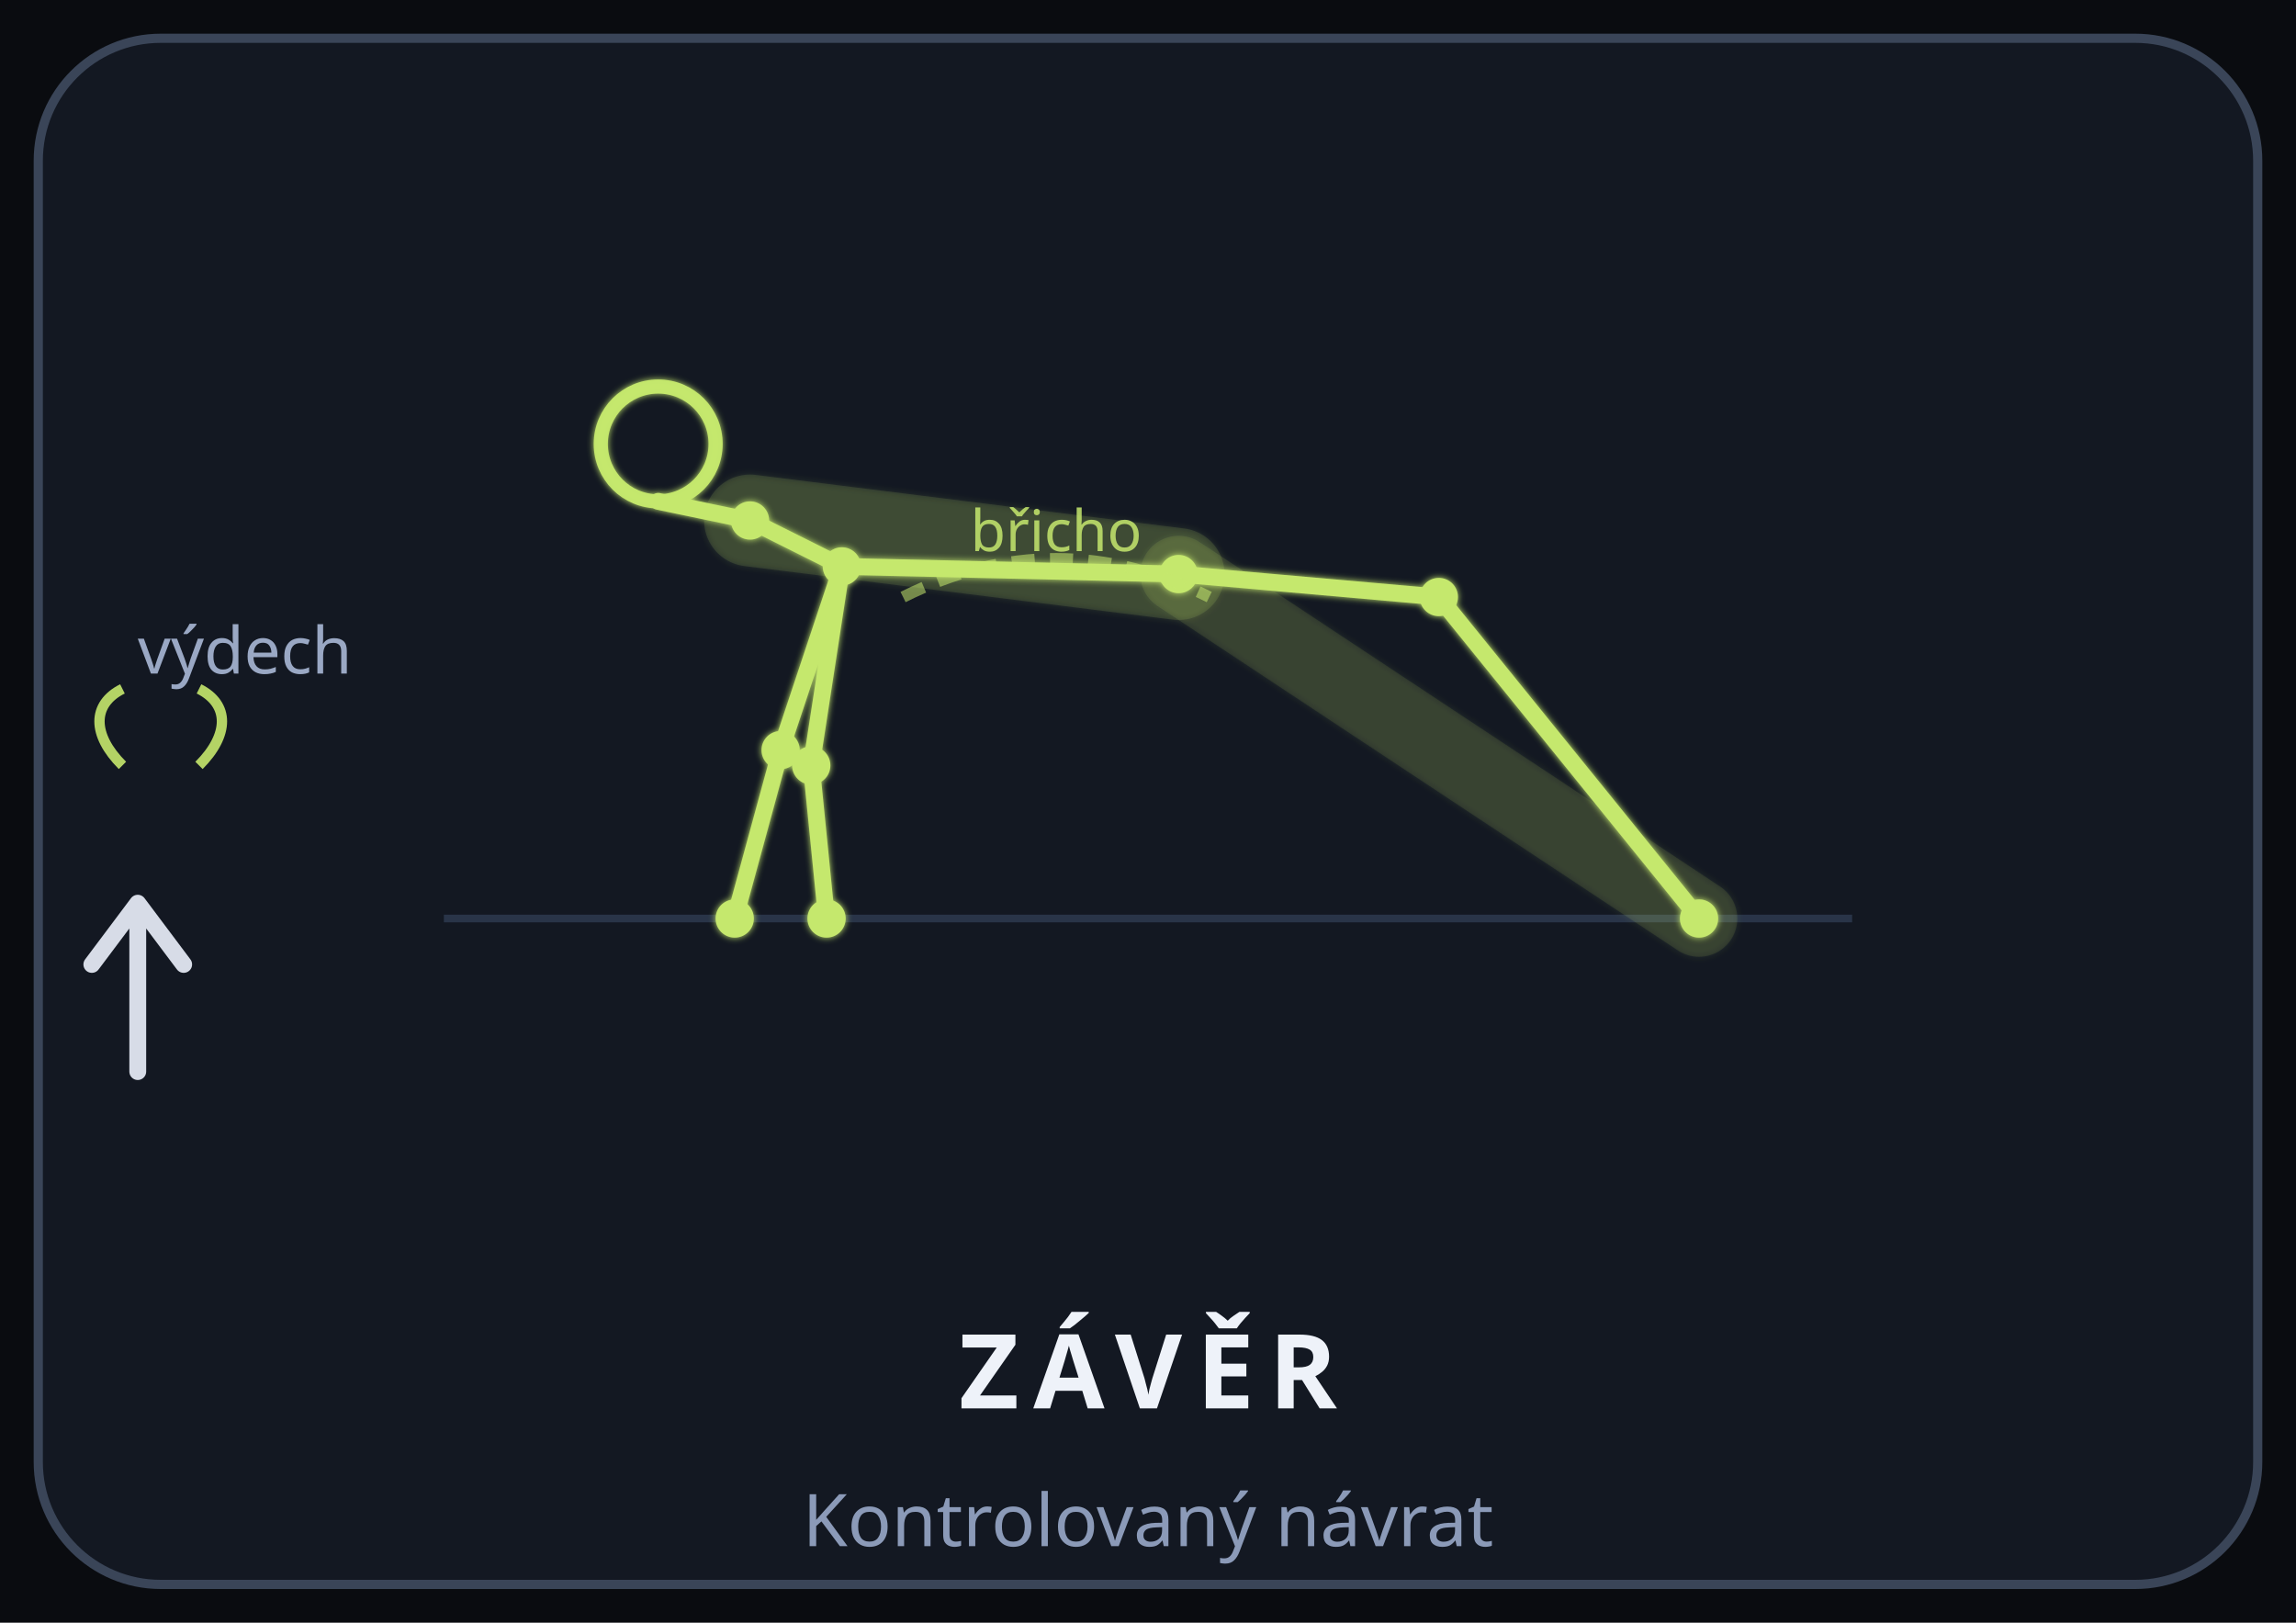
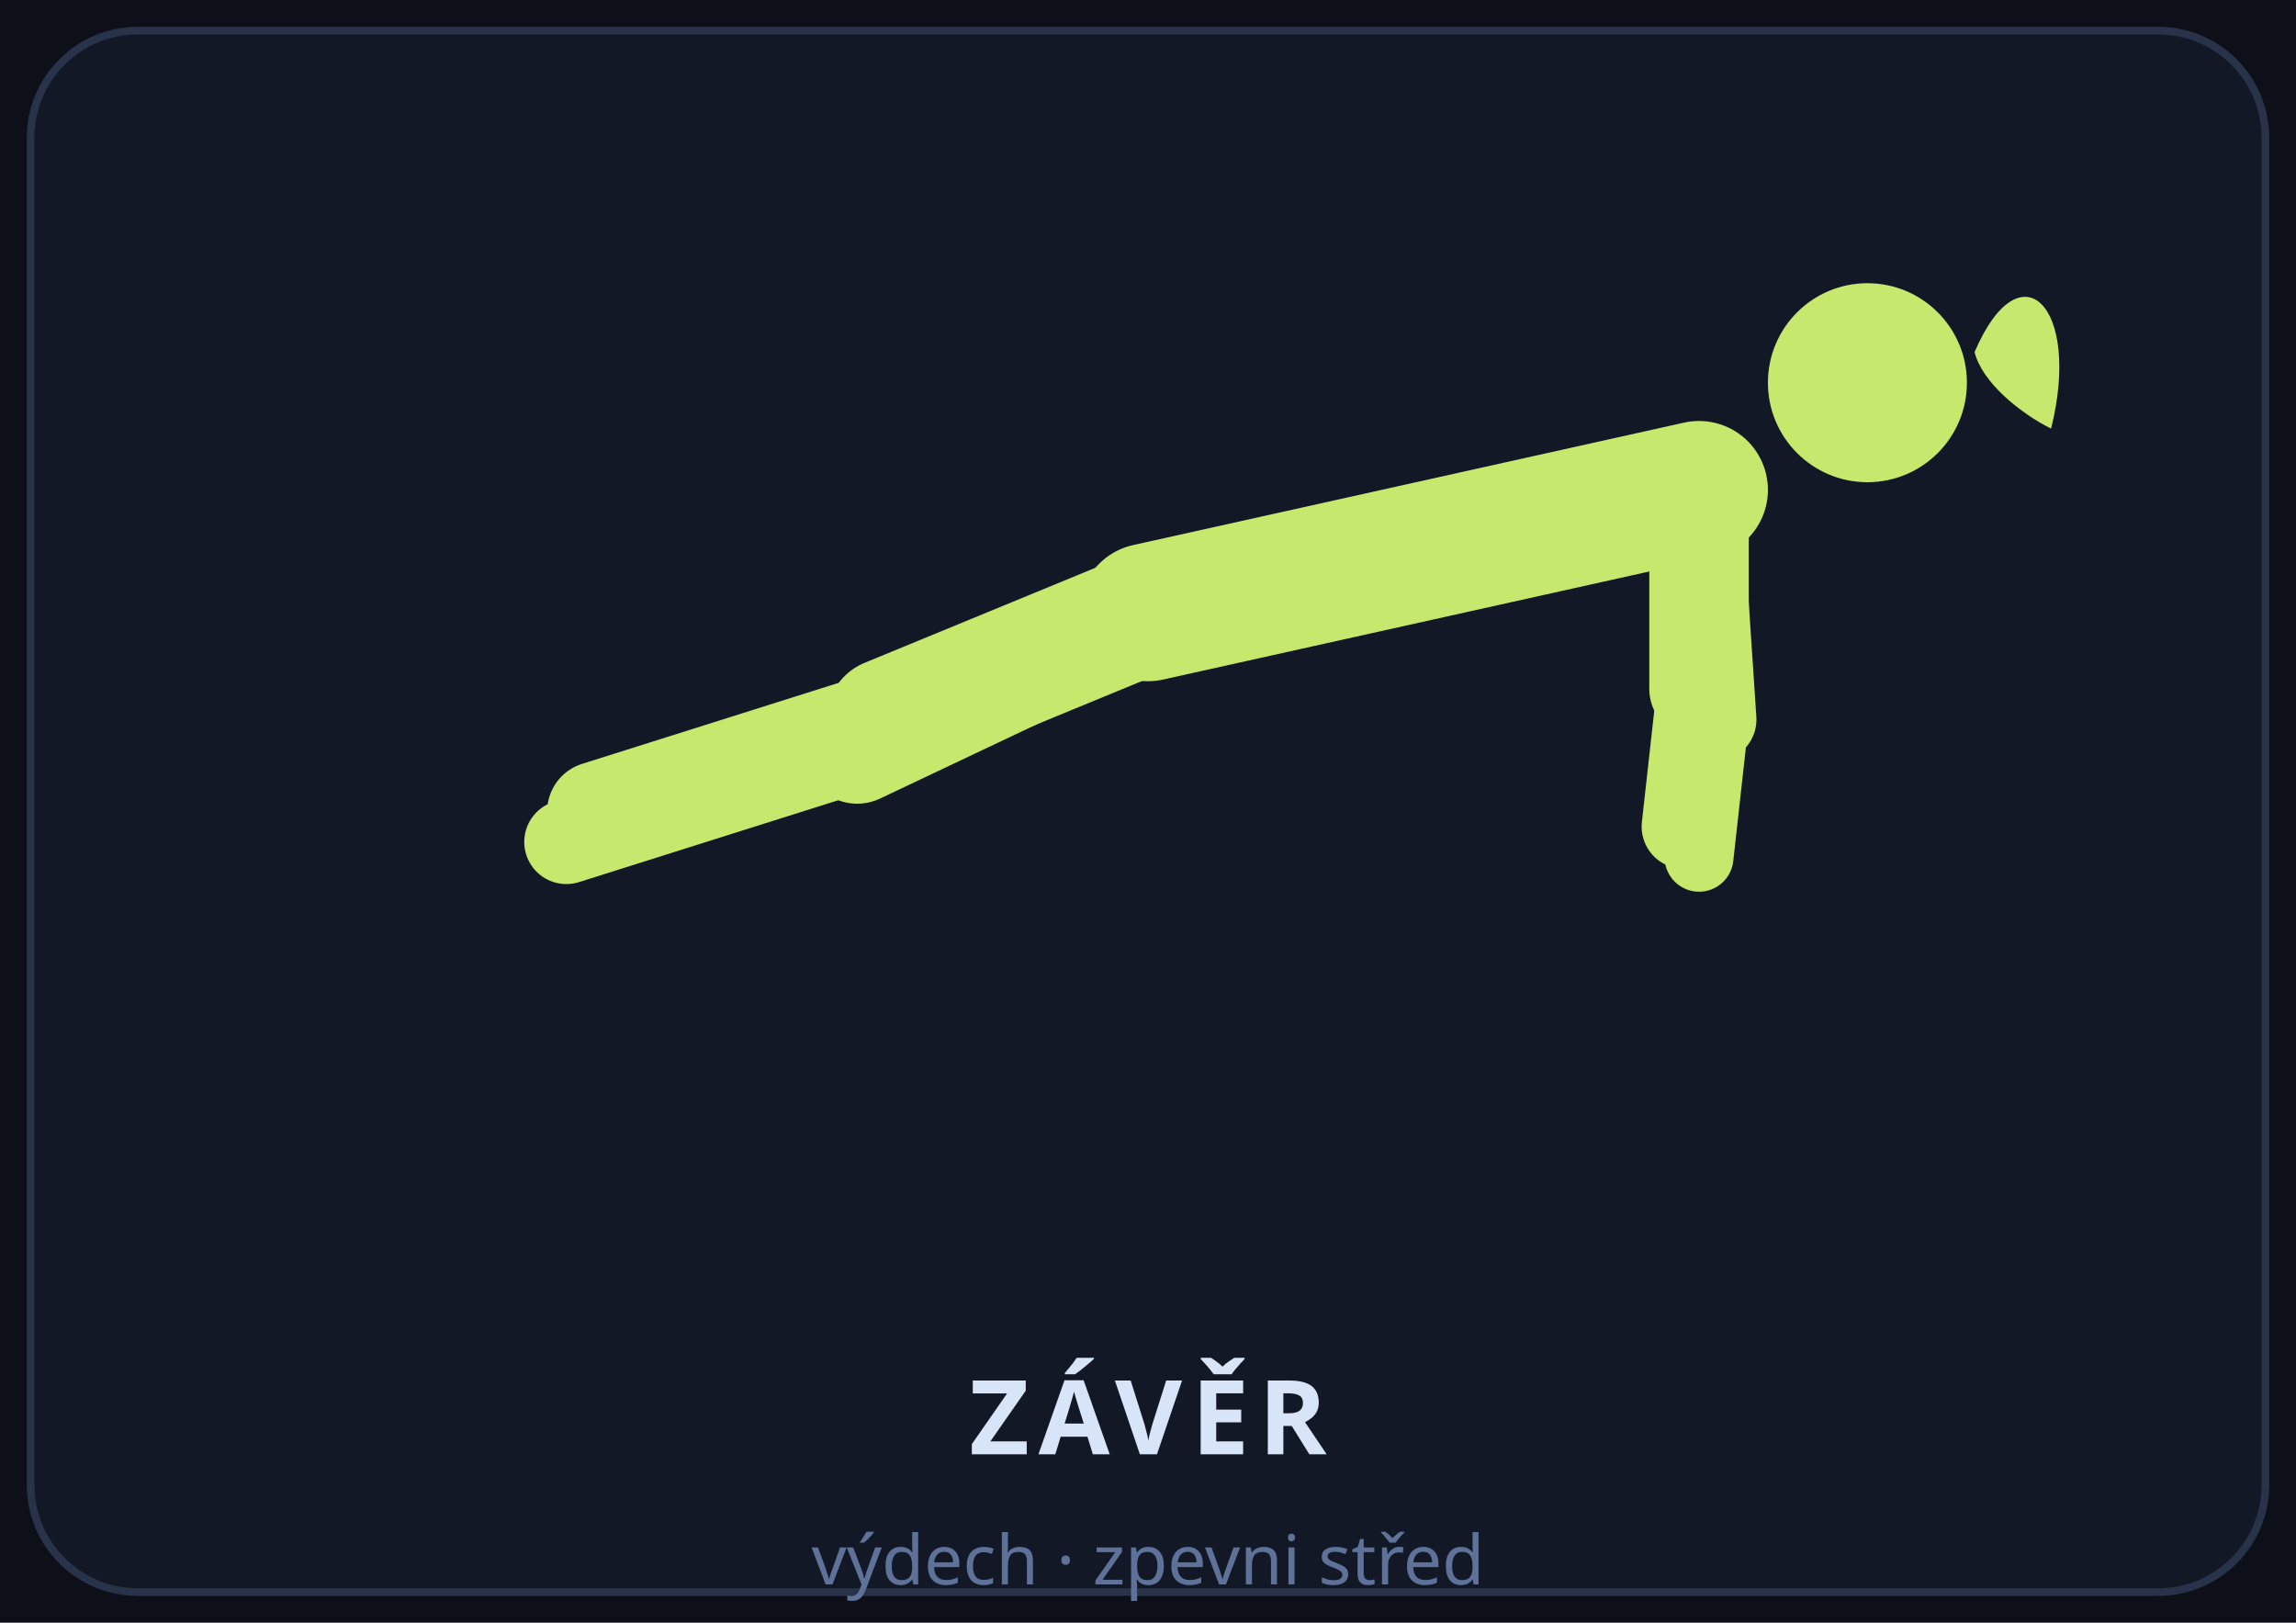
<svg xmlns="http://www.w3.org/2000/svg" viewBox="0 0 300 212" fill="none" aria-hidden="true">
-   <defs>
-     <filter id="sfGlow" x="-40%" y="-40%" width="180%" height="180%">
-       <feGaussianBlur stdDeviation="0.45" result="b" />
-       <feMerge>
-         <feMergeNode in="b" />
-         <feMergeNode in="SourceGraphic" />
-       </feMerge>
-     </filter>
-   </defs>
-   <rect width="300" height="212" fill="#0a0c10" />
-   <rect x="5" y="5" width="290" height="202" rx="16" ry="16" fill="#131822" stroke="#3a4558" stroke-width="1.2" />
-   <g transform="translate(50,12)">
-     <line x1="8" y1="108" x2="192" y2="108" stroke="#4a5f82" stroke-width="1" opacity="0.4" />
-     <g filter="url(#sfGlow)">
-       <line x1="48" y1="56" x2="104" y2="63" stroke="#c5e86d" stroke-width="12" stroke-linecap="round" opacity="0.13" />
-       <line x1="104" y1="63" x2="172" y2="108" stroke="#c5e86d" stroke-width="10" stroke-linecap="round" opacity="0.11" />
-       <circle cx="36" cy="46" r="7.5" stroke="#c5e86d" stroke-width="1.85" fill="none" opacity="0.98" />
-       <path d="M36 53.5 L48 56" stroke="#c5e86d" stroke-width="2.2" stroke-linecap="round" stroke-linejoin="round" />
-       <path d="M48 56 L60 62 L104 63 L138 66 L172 108" stroke="#c5e86d" stroke-width="2.2" stroke-linecap="round" stroke-linejoin="round" />
-       <path d="M60 62 L52 86 L46 108" stroke="#c5e86d" stroke-width="2.2" stroke-linecap="round" stroke-linejoin="round" />
-       <path d="M60 62 L56 88 L58 108" stroke="#c5e86d" stroke-width="2.2" stroke-linecap="round" stroke-linejoin="round" />
-       <circle cx="48" cy="56" r="2.5" fill="#c5e86d" />
-       <circle cx="60" cy="62" r="2.5" fill="#c5e86d" />
-       <circle cx="104" cy="63" r="2.5" fill="#c5e86d" />
-       <circle cx="138" cy="66" r="2.5" fill="#c5e86d" />
-       <circle cx="172" cy="108" r="2.5" fill="#c5e86d" />
-       <circle cx="52" cy="86" r="2.5" fill="#c5e86d" />
-       <circle cx="56" cy="88" r="2.5" fill="#c5e86d" />
-       <circle cx="46" cy="108" r="2.5" fill="#c5e86d" />
-       <circle cx="58" cy="108" r="2.5" fill="#c5e86d" />
-     </g>
-   </g>
-   <g transform="translate(18,118)" stroke="#e8edf7" stroke-width="2.2" stroke-linecap="round" stroke-linejoin="round" fill="none" opacity="0.92">
-     <path d="M0 22 L0 0 M-6 8 L0 0 L6 8" />
-   </g>
-   <g transform="translate(14,92)" stroke="#c5e86d" fill="none" stroke-width="1.35" opacity="0.9">
-     <path d="M2 8 C-2 4 -2 0 2 -2" />
-     <path d="M12 8 C16 4 16 0 12 -2" />
-   </g>
-   <text x="18" y="88" fill="#9aa8c4" font-family="Segoe UI,system-ui,sans-serif" font-size="8.5">výdech</text>
-   <path d="M118 78 Q138 68 158 78" stroke="#c5e86d" fill="none" stroke-width="1.5" opacity="0.55" stroke-dasharray="3 2" />
-   <text x="138" y="72" text-anchor="middle" fill="#c5e86d" font-family="Segoe UI,system-ui,sans-serif" font-size="7.5" opacity="0.85">břicho</text>
-   <text x="150" y="184" text-anchor="middle" fill="#eef2f9" font-family="Segoe UI,system-ui,sans-serif" font-size="13.5" font-weight="700" letter-spacing="0.14em">ZÁVĚR</text>
-   <text x="150" y="202" text-anchor="middle" fill="#8b9ab8" font-family="Segoe UI,system-ui,sans-serif" font-size="9.5">Kontrolovaný návrat</text>
+   <rect width="300" height="212" fill="#0d1019" />
+   <rect x="4" y="4" width="292" height="204" rx="14" fill="#131826" stroke="#283249" stroke-width="1" />
+   <line x1="222" y1="64" x2="224" y2="94" stroke="#c5e86d" stroke-width="11" stroke-linecap="round" stroke-linejoin="round" />
+   <line x1="224" y1="94" x2="222" y2="112" stroke="#c5e86d" stroke-width="9" stroke-linecap="round" stroke-linejoin="round" />
+   <line x1="150" y1="80" x2="112" y2="98" stroke="#c5e86d" stroke-width="14" stroke-linecap="round" stroke-linejoin="round" />
+   <line x1="112" y1="98" x2="74" y2="110" stroke="#c5e86d" stroke-width="11" stroke-linecap="round" stroke-linejoin="round" />
+   <line x1="222" y1="64" x2="150" y2="80" stroke="#c5e86d" stroke-width="18" stroke-linecap="round" stroke-linejoin="round" />
+   <line x1="150" y1="80" x2="116" y2="94" stroke="#c5e86d" stroke-width="16" stroke-linecap="round" stroke-linejoin="round" />
+   <line x1="116" y1="94" x2="78" y2="106" stroke="#c5e86d" stroke-width="13" stroke-linecap="round" stroke-linejoin="round" />
+   <line x1="222" y1="64" x2="222" y2="90" stroke="#c5e86d" stroke-width="13" stroke-linecap="round" stroke-linejoin="round" />
+   <line x1="222" y1="90" x2="220" y2="108" stroke="#c5e86d" stroke-width="11" stroke-linecap="round" stroke-linejoin="round" />
+   <path d="M258 46 C264 32 272 40 268 56 C264 54 259 50 258 46Z" fill="#c5e86d" />
+   <circle cx="244" cy="50" r="13" fill="#c5e86d" />
+   <text x="150" y="190" text-anchor="middle" fill="#d8e4f8" font-family="'Segoe UI',system-ui,sans-serif" font-size="13.5" font-weight="700" letter-spacing="0.09em">ZÁVĚR</text>
+   <text x="150" y="207" text-anchor="middle" fill="#5e7299" font-family="'Segoe UI',system-ui,sans-serif" font-size="9" font-weight="400">výdech · zpevni střed</text>
</svg>
